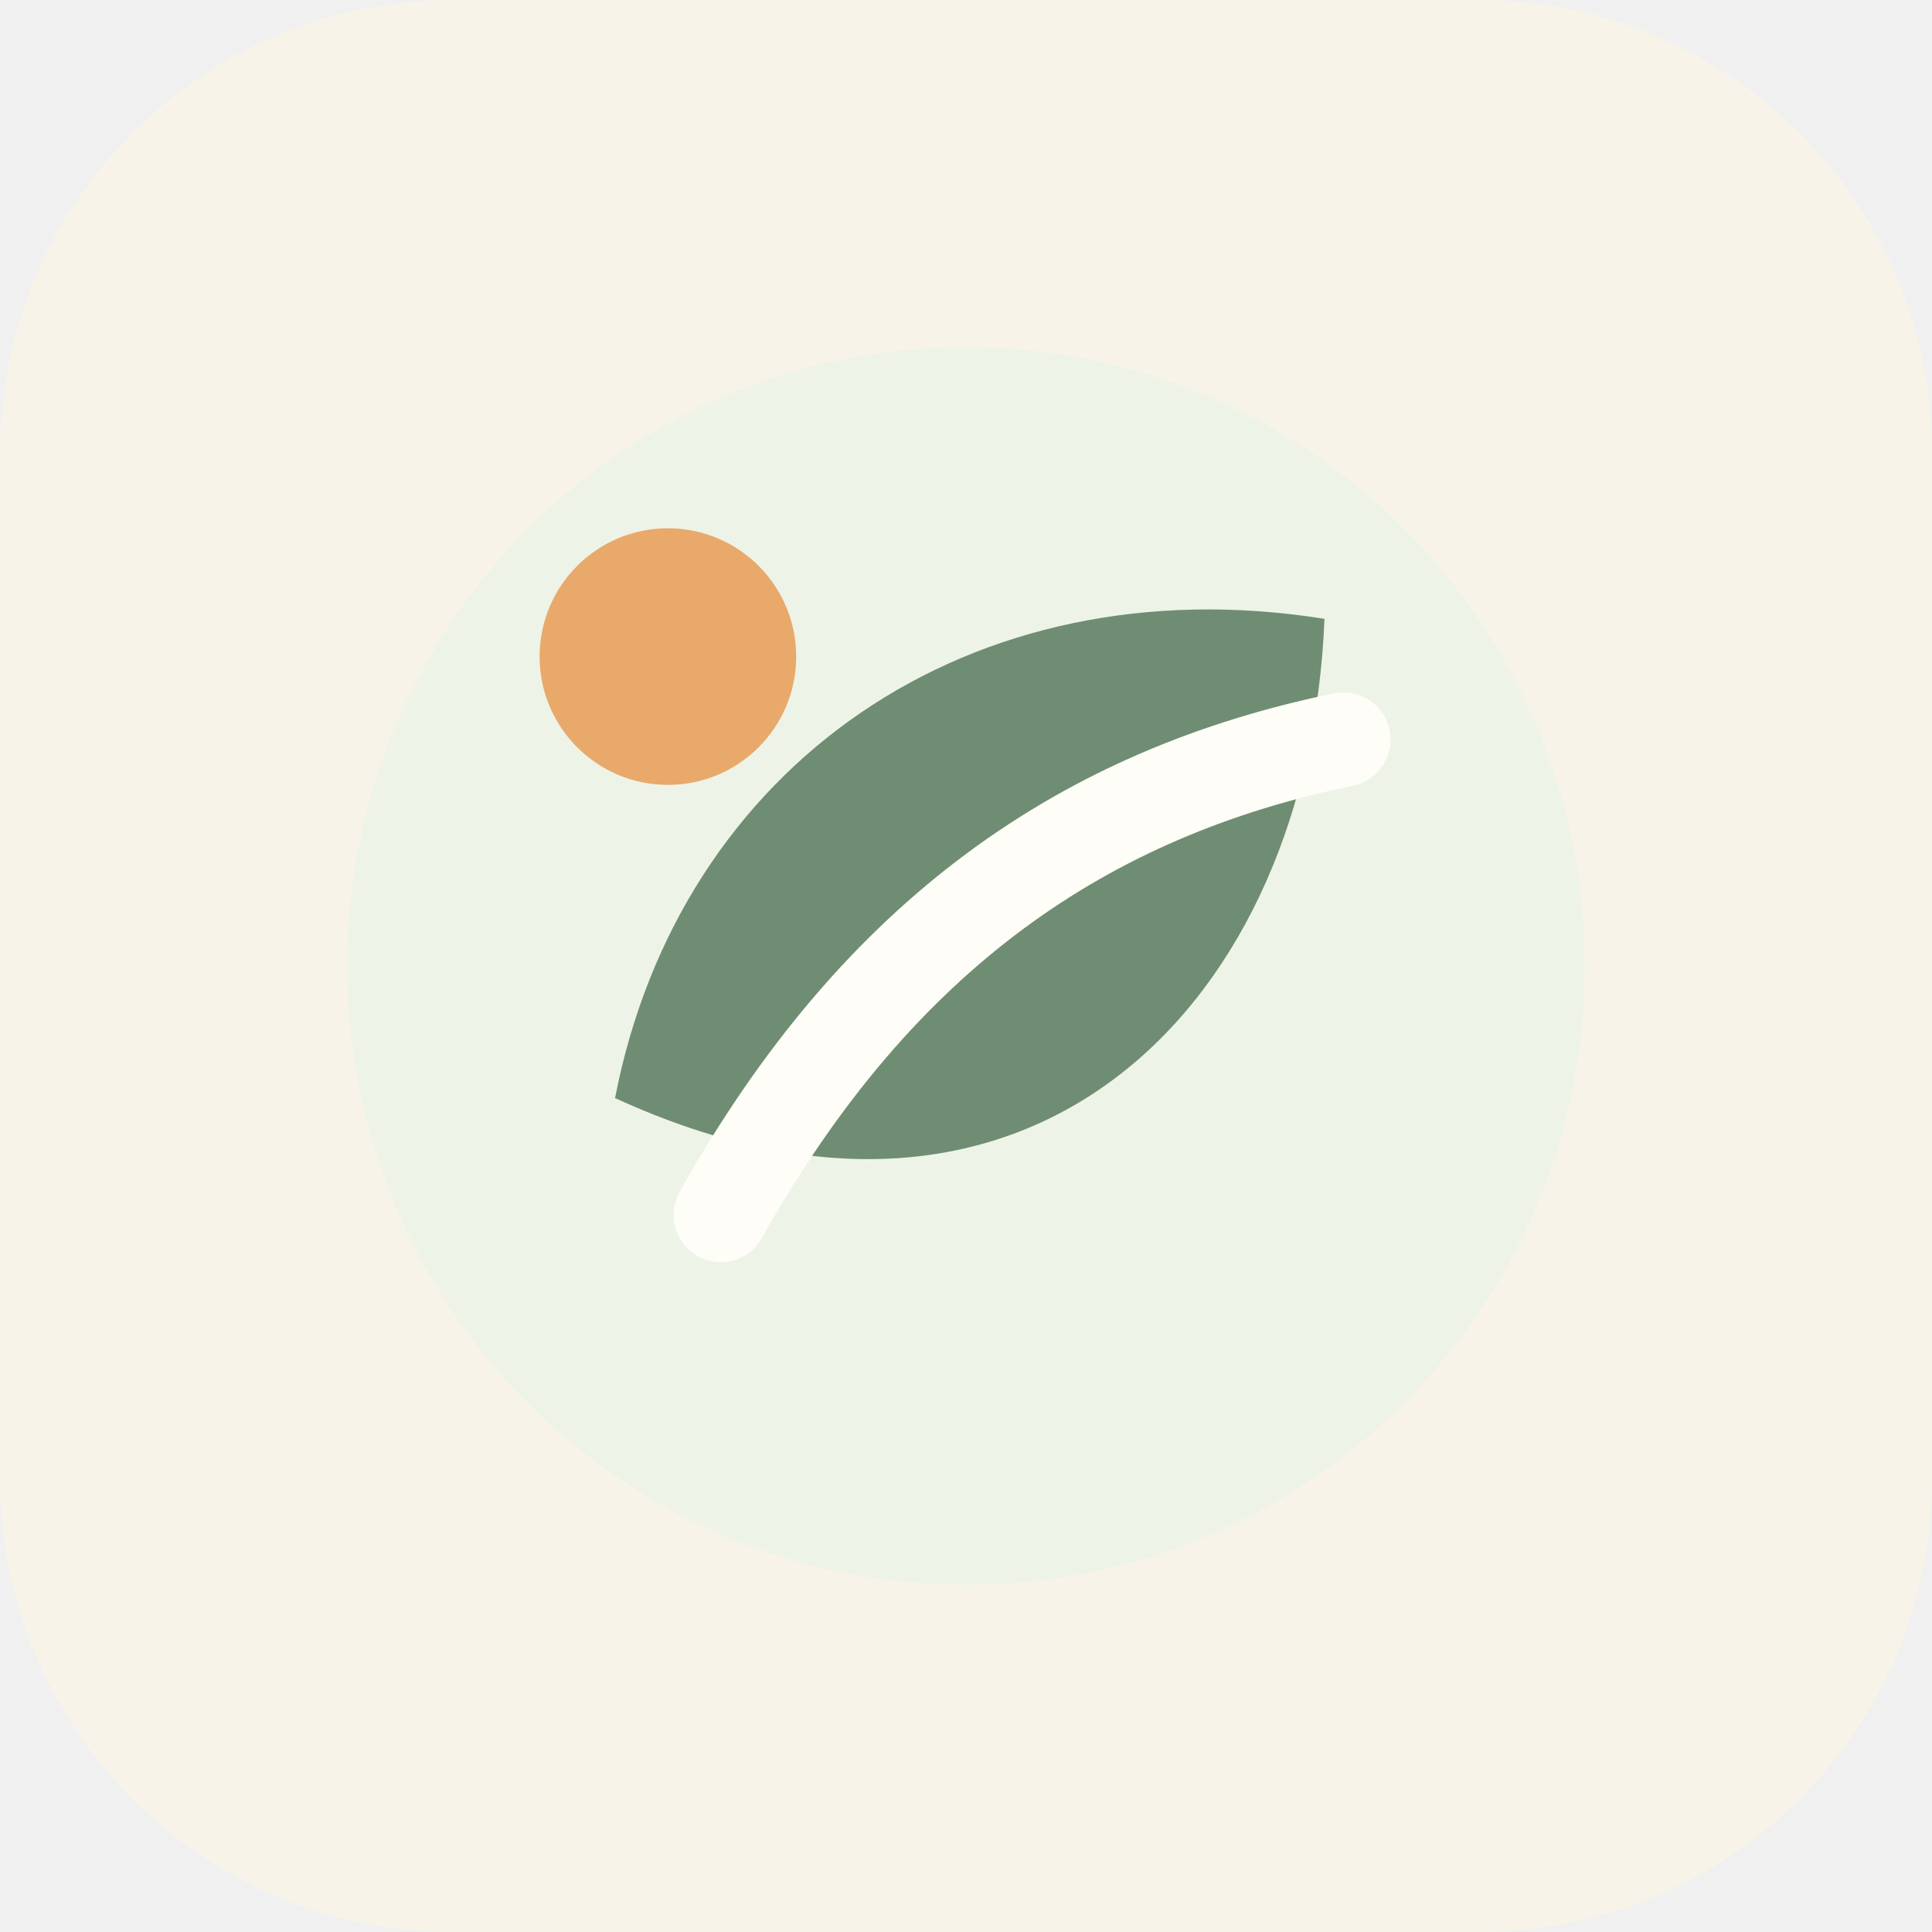
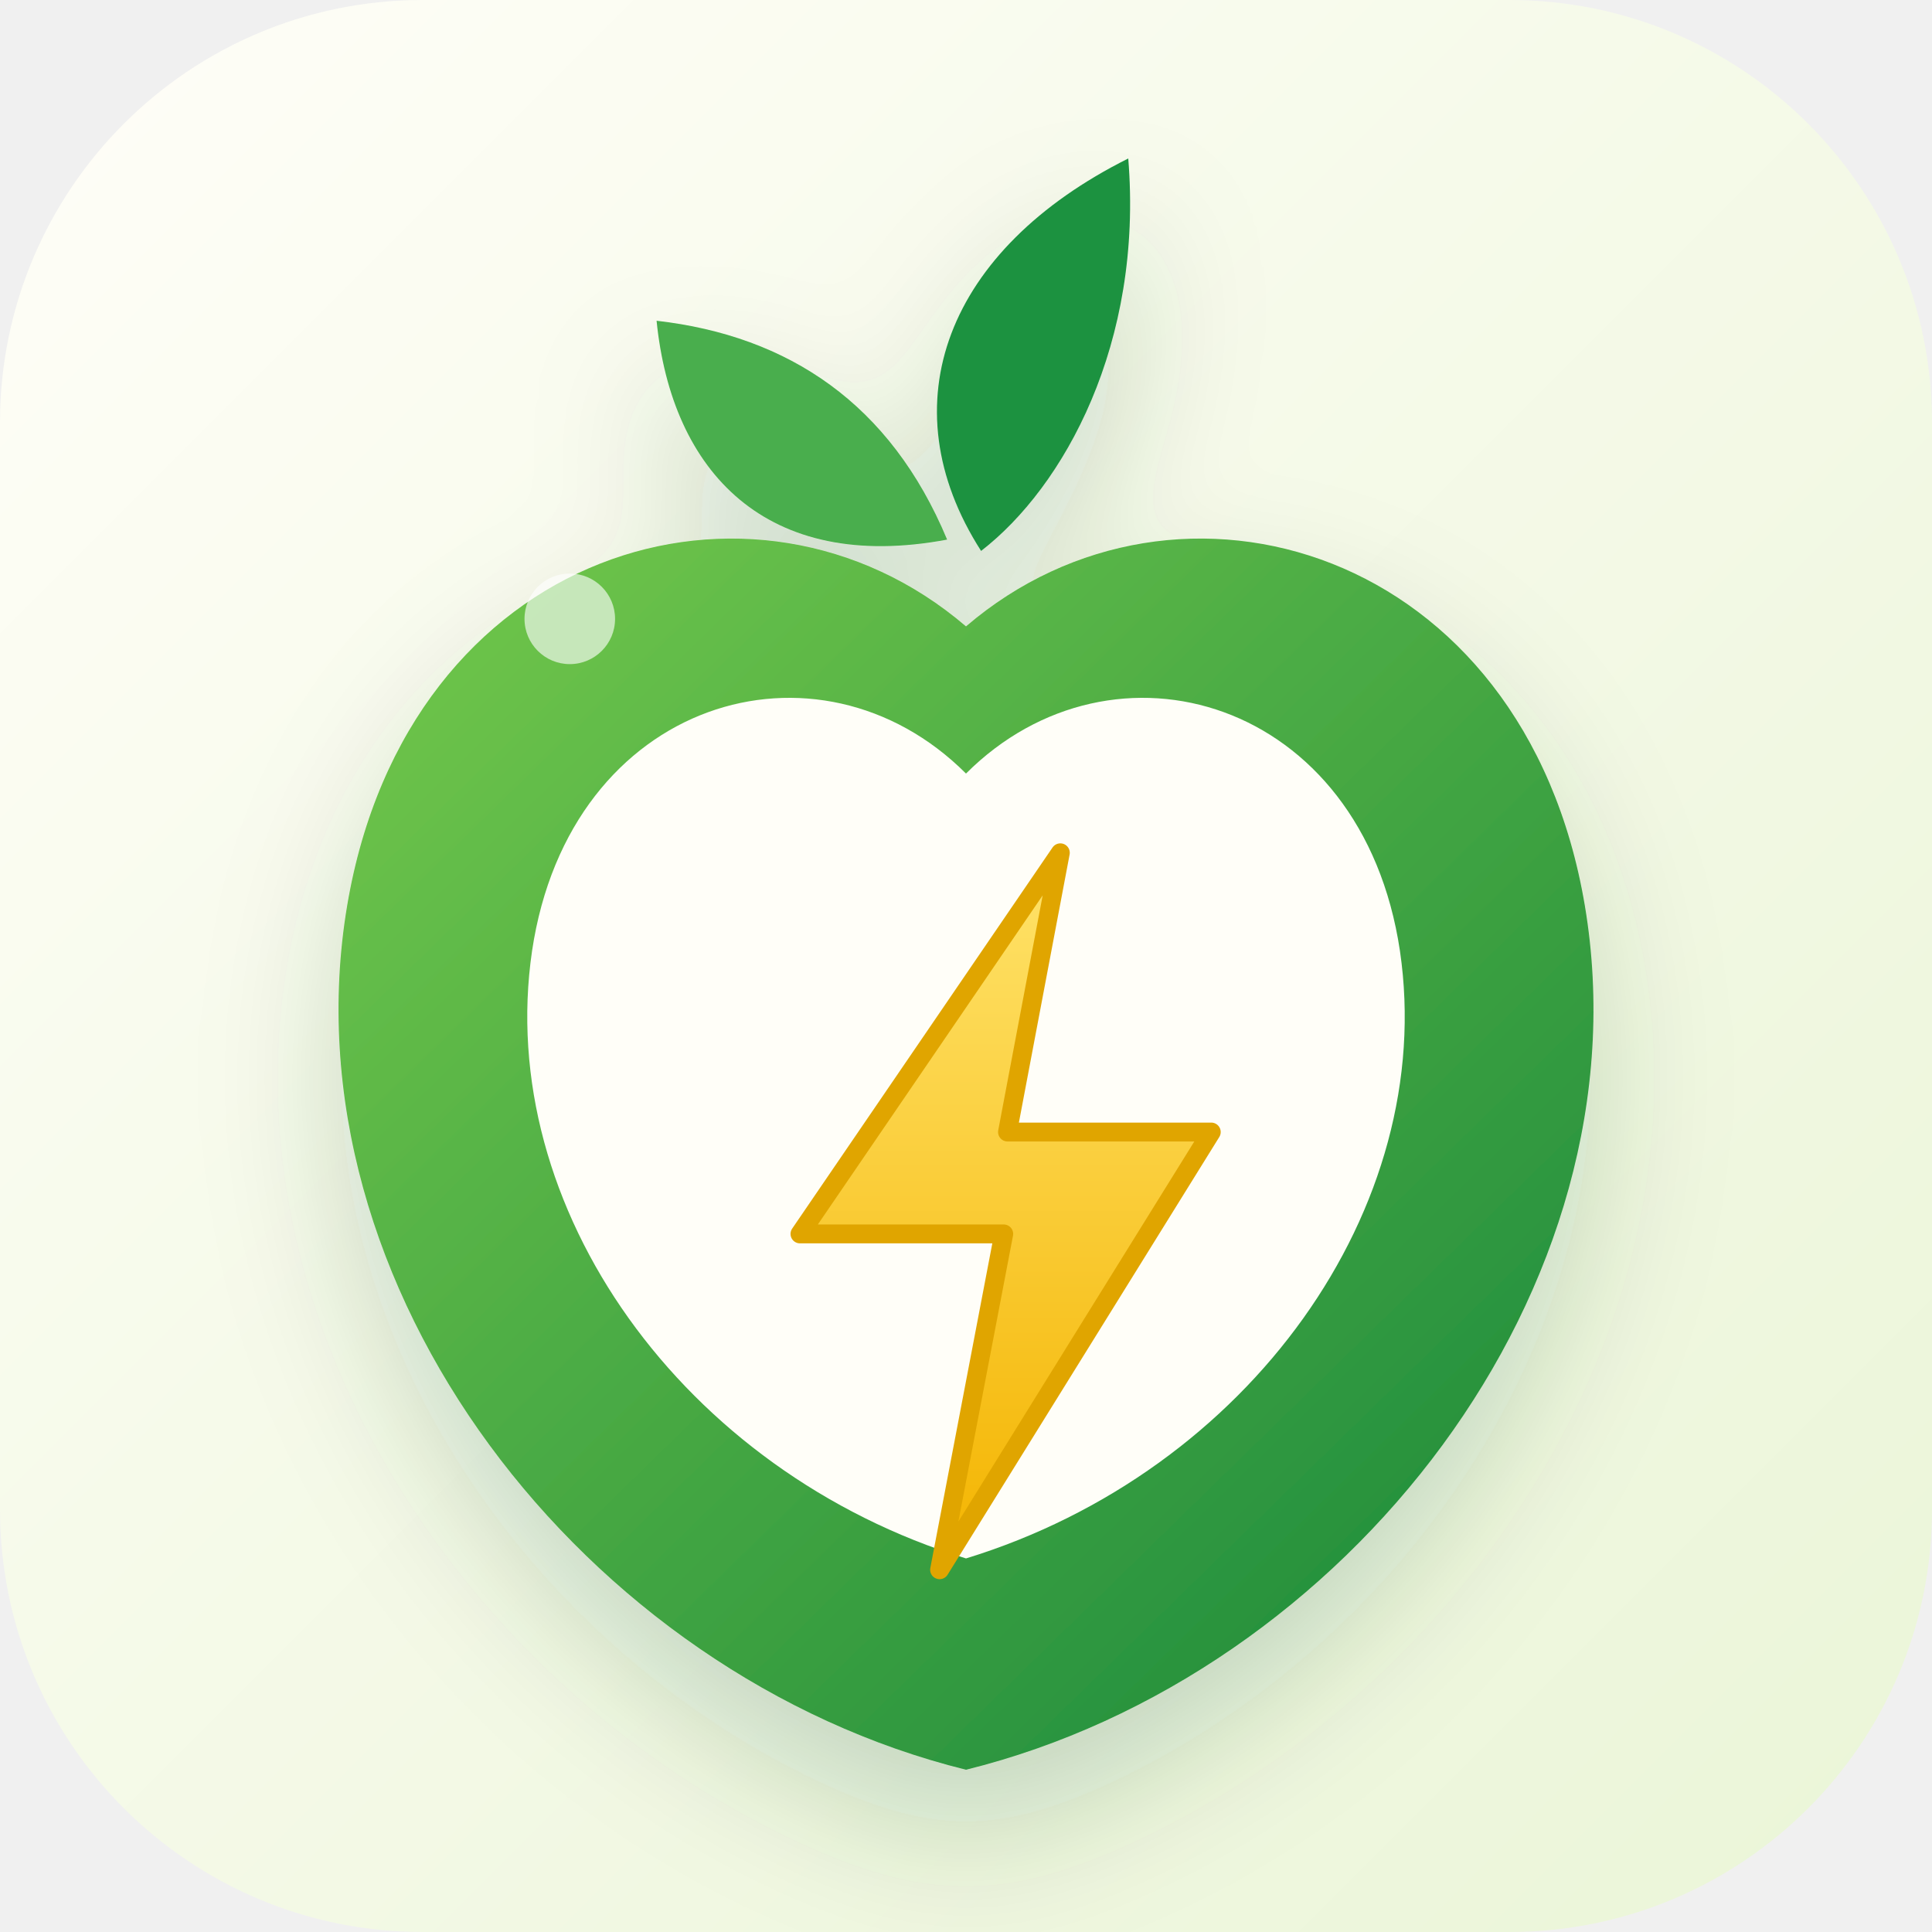
<svg xmlns="http://www.w3.org/2000/svg" viewBox="0 0 512 512">
-   <rect width="512" height="512" rx="120" fill="#f7f3e8" />
-   <circle cx="256" cy="256" r="164" fill="#eef3e7" />
-   <path d="M163 291c17-88 94-142 188-127-4 101-77 178-188 127Z" fill="#6f8d72" />
-   <path d="M191 322c42-75 97-112 165-126" fill="none" stroke="#fffdf7" stroke-width="25" stroke-linecap="round" />
-   <circle cx="177" cy="174" r="34" fill="#e8a96b" />
+   <defs>
+     <linearGradient id="bg" x1="0" y1="0" x2="1" y2="1">
+       <stop stop-color="#fffef8" />
+       <stop offset="1" stop-color="#eaf5d7" />
+     </linearGradient>
+     <linearGradient id="apple" x1="0" y1="0" x2="1" y2="1">
+       <stop stop-color="#75c94b" />
+       <stop offset="1" stop-color="#16863b" />
+     </linearGradient>
+     <linearGradient id="bolt" x1="0" y1="0" x2="0" y2="1">
+       <stop stop-color="#ffe36b" />
+       <stop offset="1" stop-color="#f4b400" />
+     </linearGradient>
+     <filter id="shadow" x="-30%" y="-30%" width="160%" height="160%">
+       <feDropShadow dx="0" dy="18" stdDeviation="18" flood-color="#174b2c" flood-opacity=".18" />
+     </filter>
+   </defs>
+   <rect width="512" height="512" rx="112" fill="url(#bg)" />
+   <g filter="url(#shadow)">
+     <path d="M260 146c-25-39-9-80 39-104 4 49-17 87-39 104Z" fill="#1f923f" />
+     <path d="M251 143c-15-36-42-54-77-58 4 40 29 67 77 58Z" fill="#48ae4d" />
+     <path d="M256 166c-56-48-148-21-164 74-17 101 63 204 164 229 101-25 181-128 164-229-16-95-108-122-164-74Z" fill="url(#apple)" />
+     <path d="M256 205c-39-39-105-20-115 47-10 68 40 138 115 161 75-23 125-93 115-161-10-67-76-86-115-47Z" fill="#fffef8" />
+   </g>
+   <path d="M281 226 212 327h54l-17 89 72-116h-54z" fill="url(#bolt)" stroke="#e0a500" stroke-width="5" stroke-linejoin="round" />
+   <circle cx="151" cy="164" r="12" fill="#fff" opacity=".62" />
</svg>
